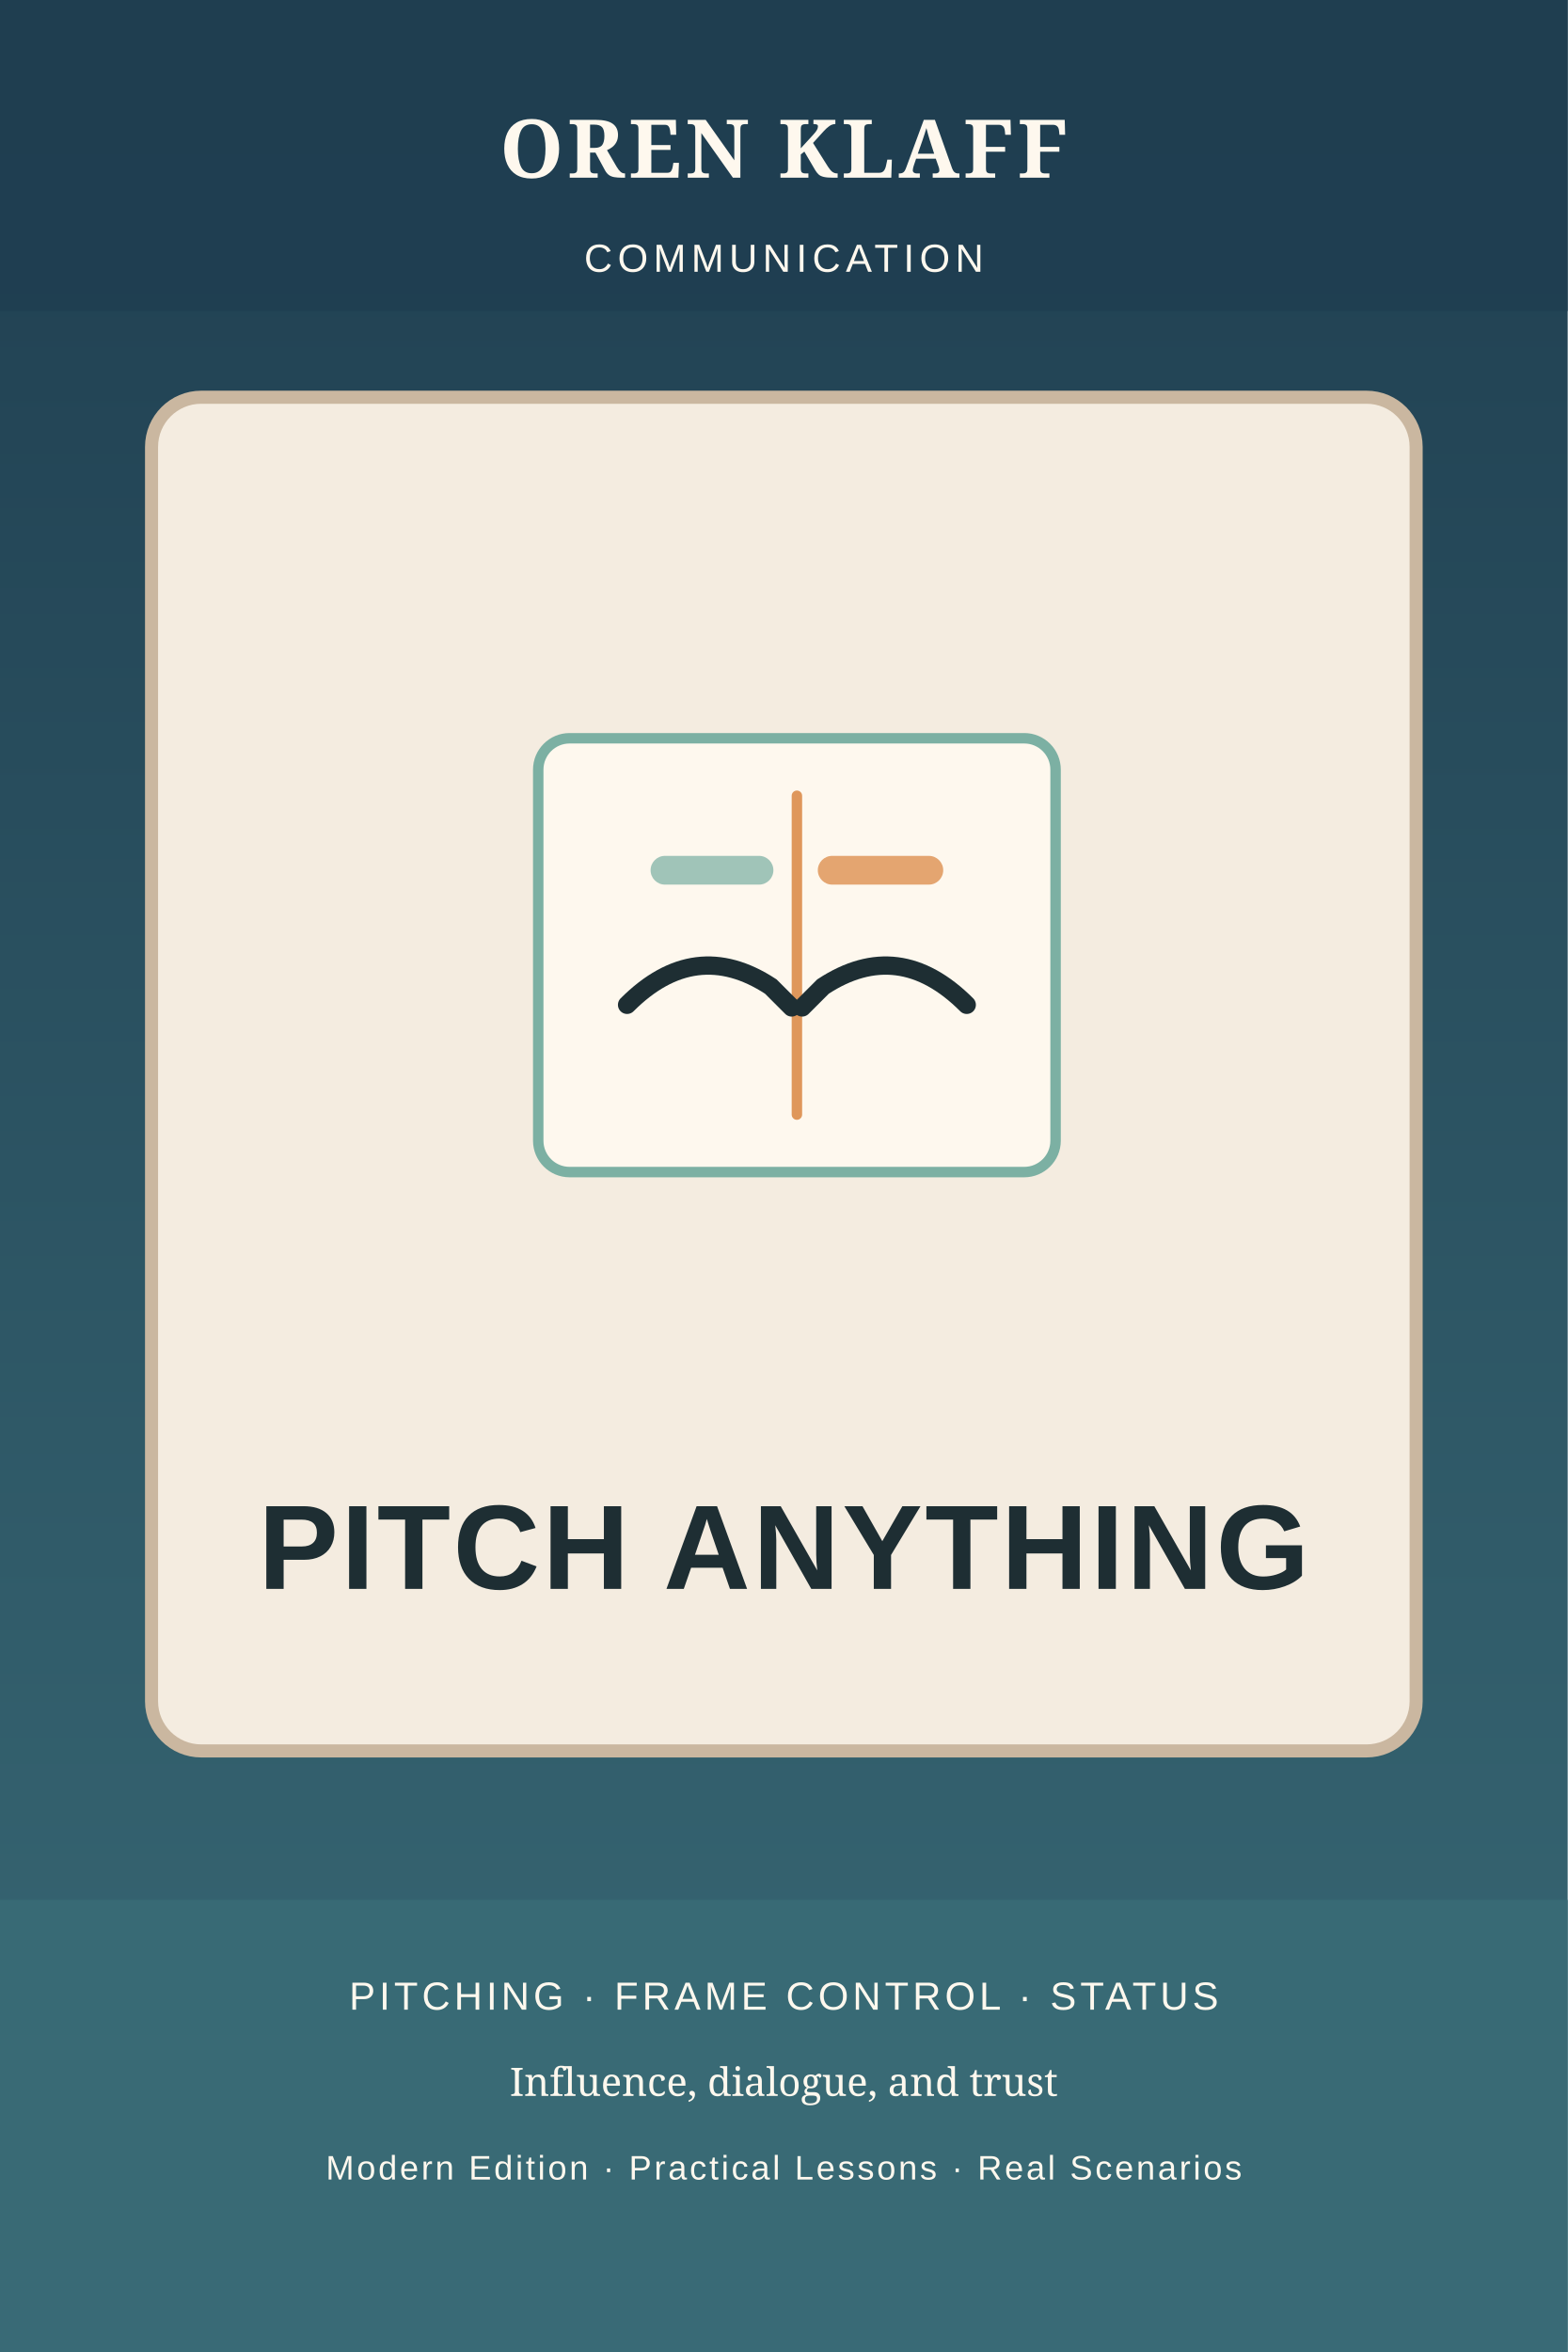
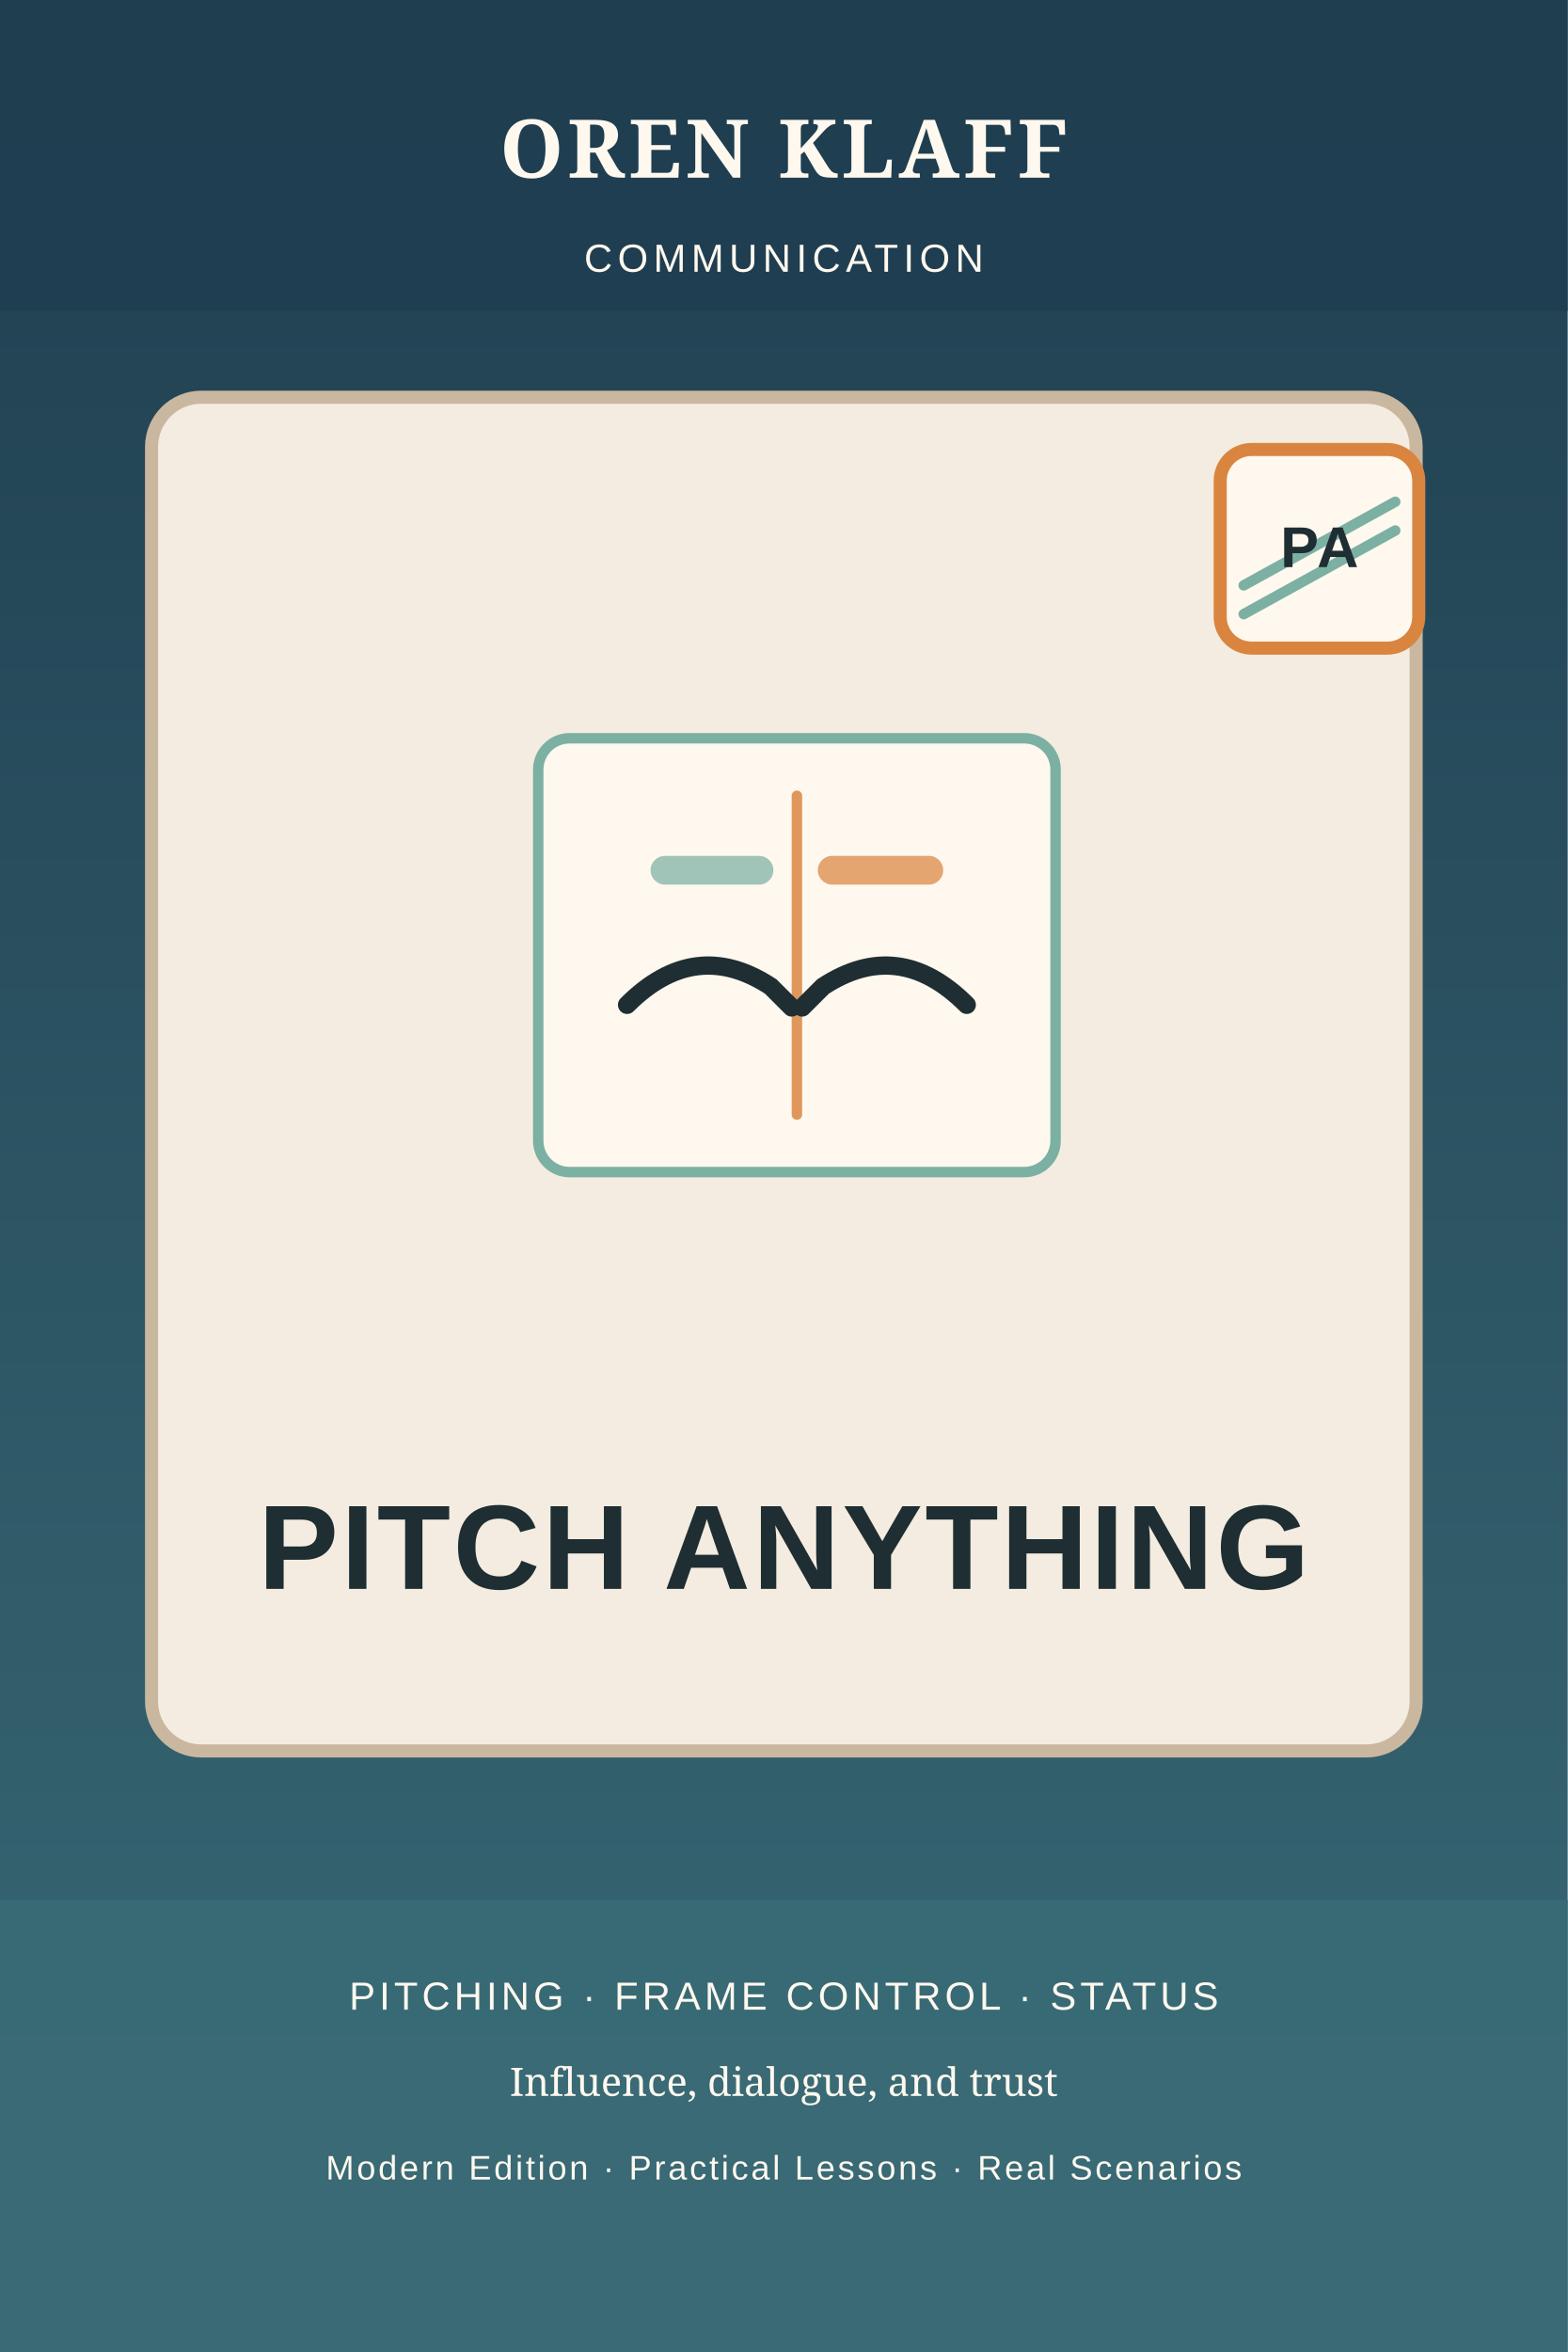
<svg xmlns="http://www.w3.org/2000/svg" width="1200" height="1800" viewBox="0 0 1200 1800" fill="none" role="img" aria-labelledby="title desc">
  <defs>
    <linearGradient id="g931620616" x1="0" y1="0" x2="0" y2="1800" gradientUnits="userSpaceOnUse">
      <stop offset="0%" stop-color="#1F3E50" />
      <stop offset="100%" stop-color="#396A76" />
    </linearGradient>
  </defs>
  <rect width="1200" height="1800" fill="url(#g931620616)" />
  <circle cx="600" cy="840" r="420" fill="#7CB0A3" opacity="0.16" />
  <circle cx="600" cy="840" r="300" fill="#FEF8EE" opacity="0.16" />
  <circle cx="595" cy="843" r="210" fill="#D98540" opacity="0.18" />
  <circle cx="605" cy="837" r="130" fill="#FEF8EE" opacity="0.34" />
  <rect x="116" y="304" width="968" height="1036" rx="38" fill="#F4ECE0" stroke="#CAB7A0" stroke-width="10" />
  <g transform="translate(412 565)">
    <rect x="0" y="0" width="396" height="332" rx="24" fill="#FEF8EE" stroke="#7CB0A3" stroke-width="8" />
    <rect x="194" y="40" width="8" height="252" rx="4" fill="#D98540" opacity="0.84" />
    <path d="M68 204 Q120 152 178 190 L194 206" fill="none" stroke="#1E2E33" stroke-width="14" stroke-linecap="round" />
    <path d="M328 204 Q276 152 218 190 L202 206" fill="none" stroke="#1E2E33" stroke-width="14" stroke-linecap="round" />
    <rect x="86" y="90" width="94" height="22" rx="11" fill="#7CB0A3" opacity="0.72" />
    <rect x="214" y="90" width="96" height="22" rx="11" fill="#D98540" opacity="0.72" />
  </g>
+   <g transform="translate(922 332)">
+     <rect x="12" y="12" width="152" height="152" rx="24" fill="#FEF8EE" stroke="#D98540" stroke-width="10" />
+     <path d="M30 116 L146 52" stroke="#7CB0A3" stroke-width="8" stroke-linecap="round" />
+     <path d="M30 138 L146 74" stroke="#7CB0A3" stroke-width="8" stroke-linecap="round" />
+     <text x="88" y="102" text-anchor="middle" fill="#1E2E33" font-family="'Trebuchet MS', Arial, sans-serif" font-size="44" font-weight="700" letter-spacing="2">PA</text>
+   </g>
  <rect x="0" y="0" width="1200" height="238" fill="#1F3E50" opacity="0.93" />
  <rect x="0" y="1454" width="1200" height="346" fill="#396A76" opacity="0.95" />
  <text x="600" y="136" text-anchor="middle" fill="#FEF8EE" font-family="Georgia, serif" font-size="62" font-weight="700" letter-spacing="3">OREN KLAFF</text>
  <text x="600" y="208" text-anchor="middle" fill="#FEF8EE" font-family="'Trebuchet MS', Arial, sans-serif" font-size="30" letter-spacing="4">COMMUNICATION</text>
  <text x="600" y="1216" text-anchor="middle" fill="#1E2E33" font-family="'Trebuchet MS', Arial, sans-serif" font-size="92" font-weight="700" letter-spacing="2">PITCH ANYTHING</text>
  <text x="600" y="1538" text-anchor="middle" fill="#FEF8EE" font-family="'Trebuchet MS', Arial, sans-serif" font-size="30" letter-spacing="3">PITCHING  ·  FRAME CONTROL  ·  STATUS</text>
  <text x="600" y="1604" text-anchor="middle" fill="#FEF8EE" font-family="Georgia, serif" font-size="30">Influence, dialogue, and trust</text>
  <text x="600" y="1668" text-anchor="middle" fill="#FEF8EE" font-family="'Trebuchet MS', Arial, sans-serif" font-size="26" letter-spacing="2">Modern Edition · Practical Lessons · Real Scenarios</text>
</svg>
